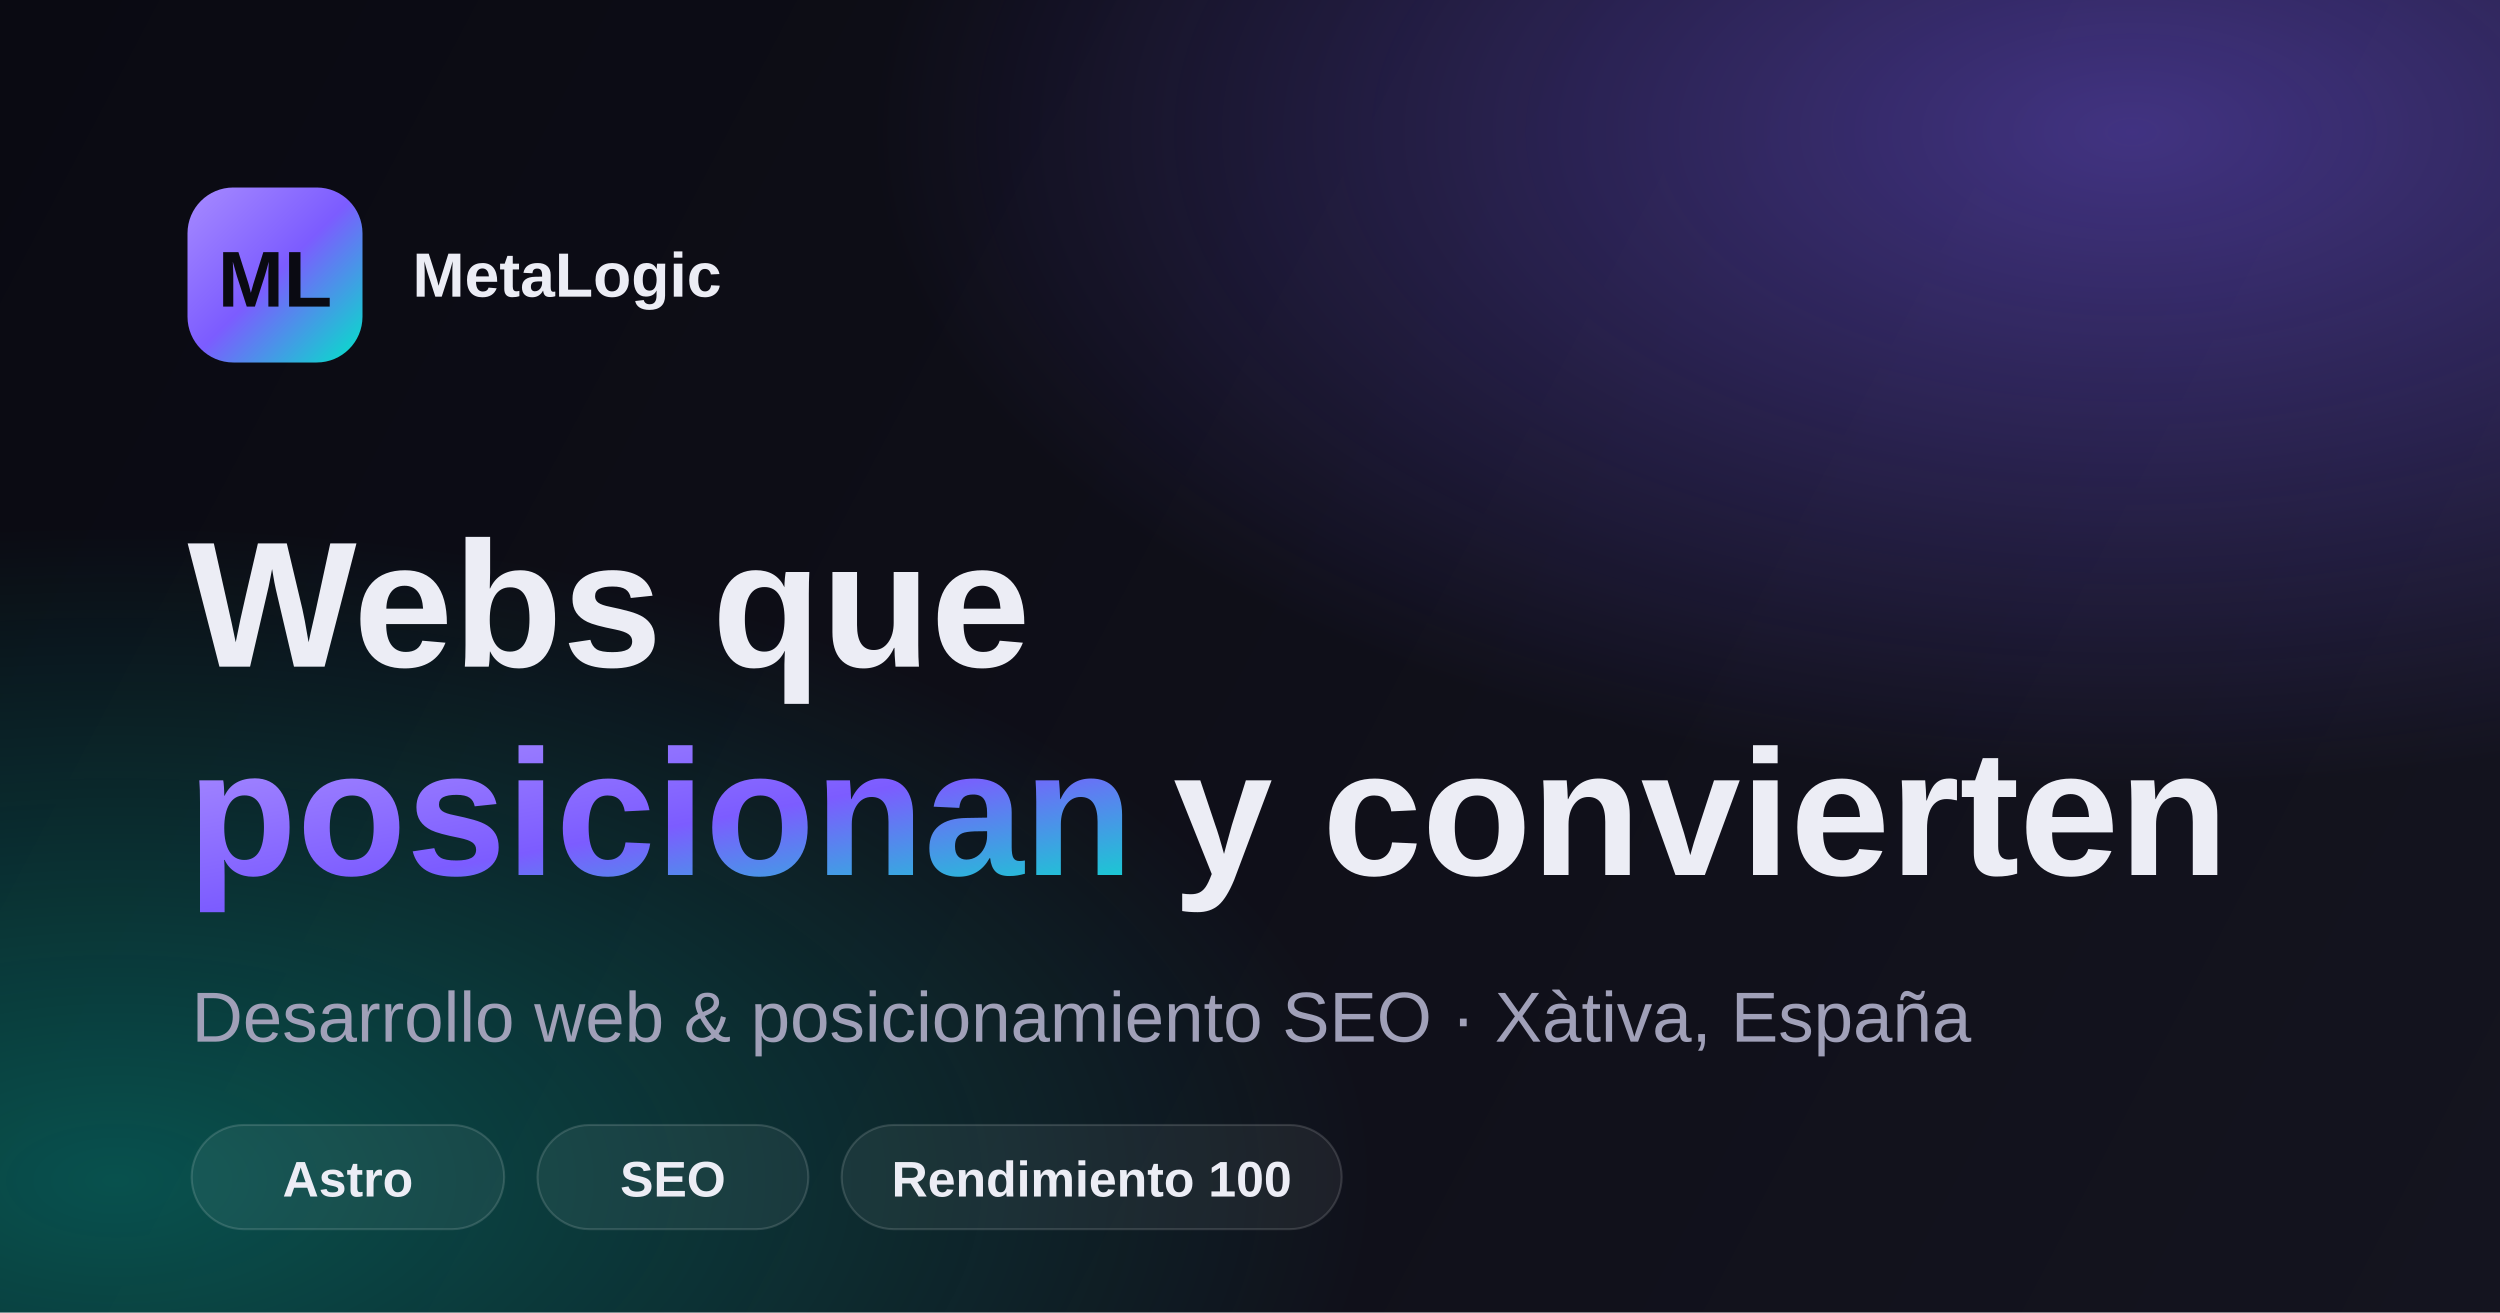
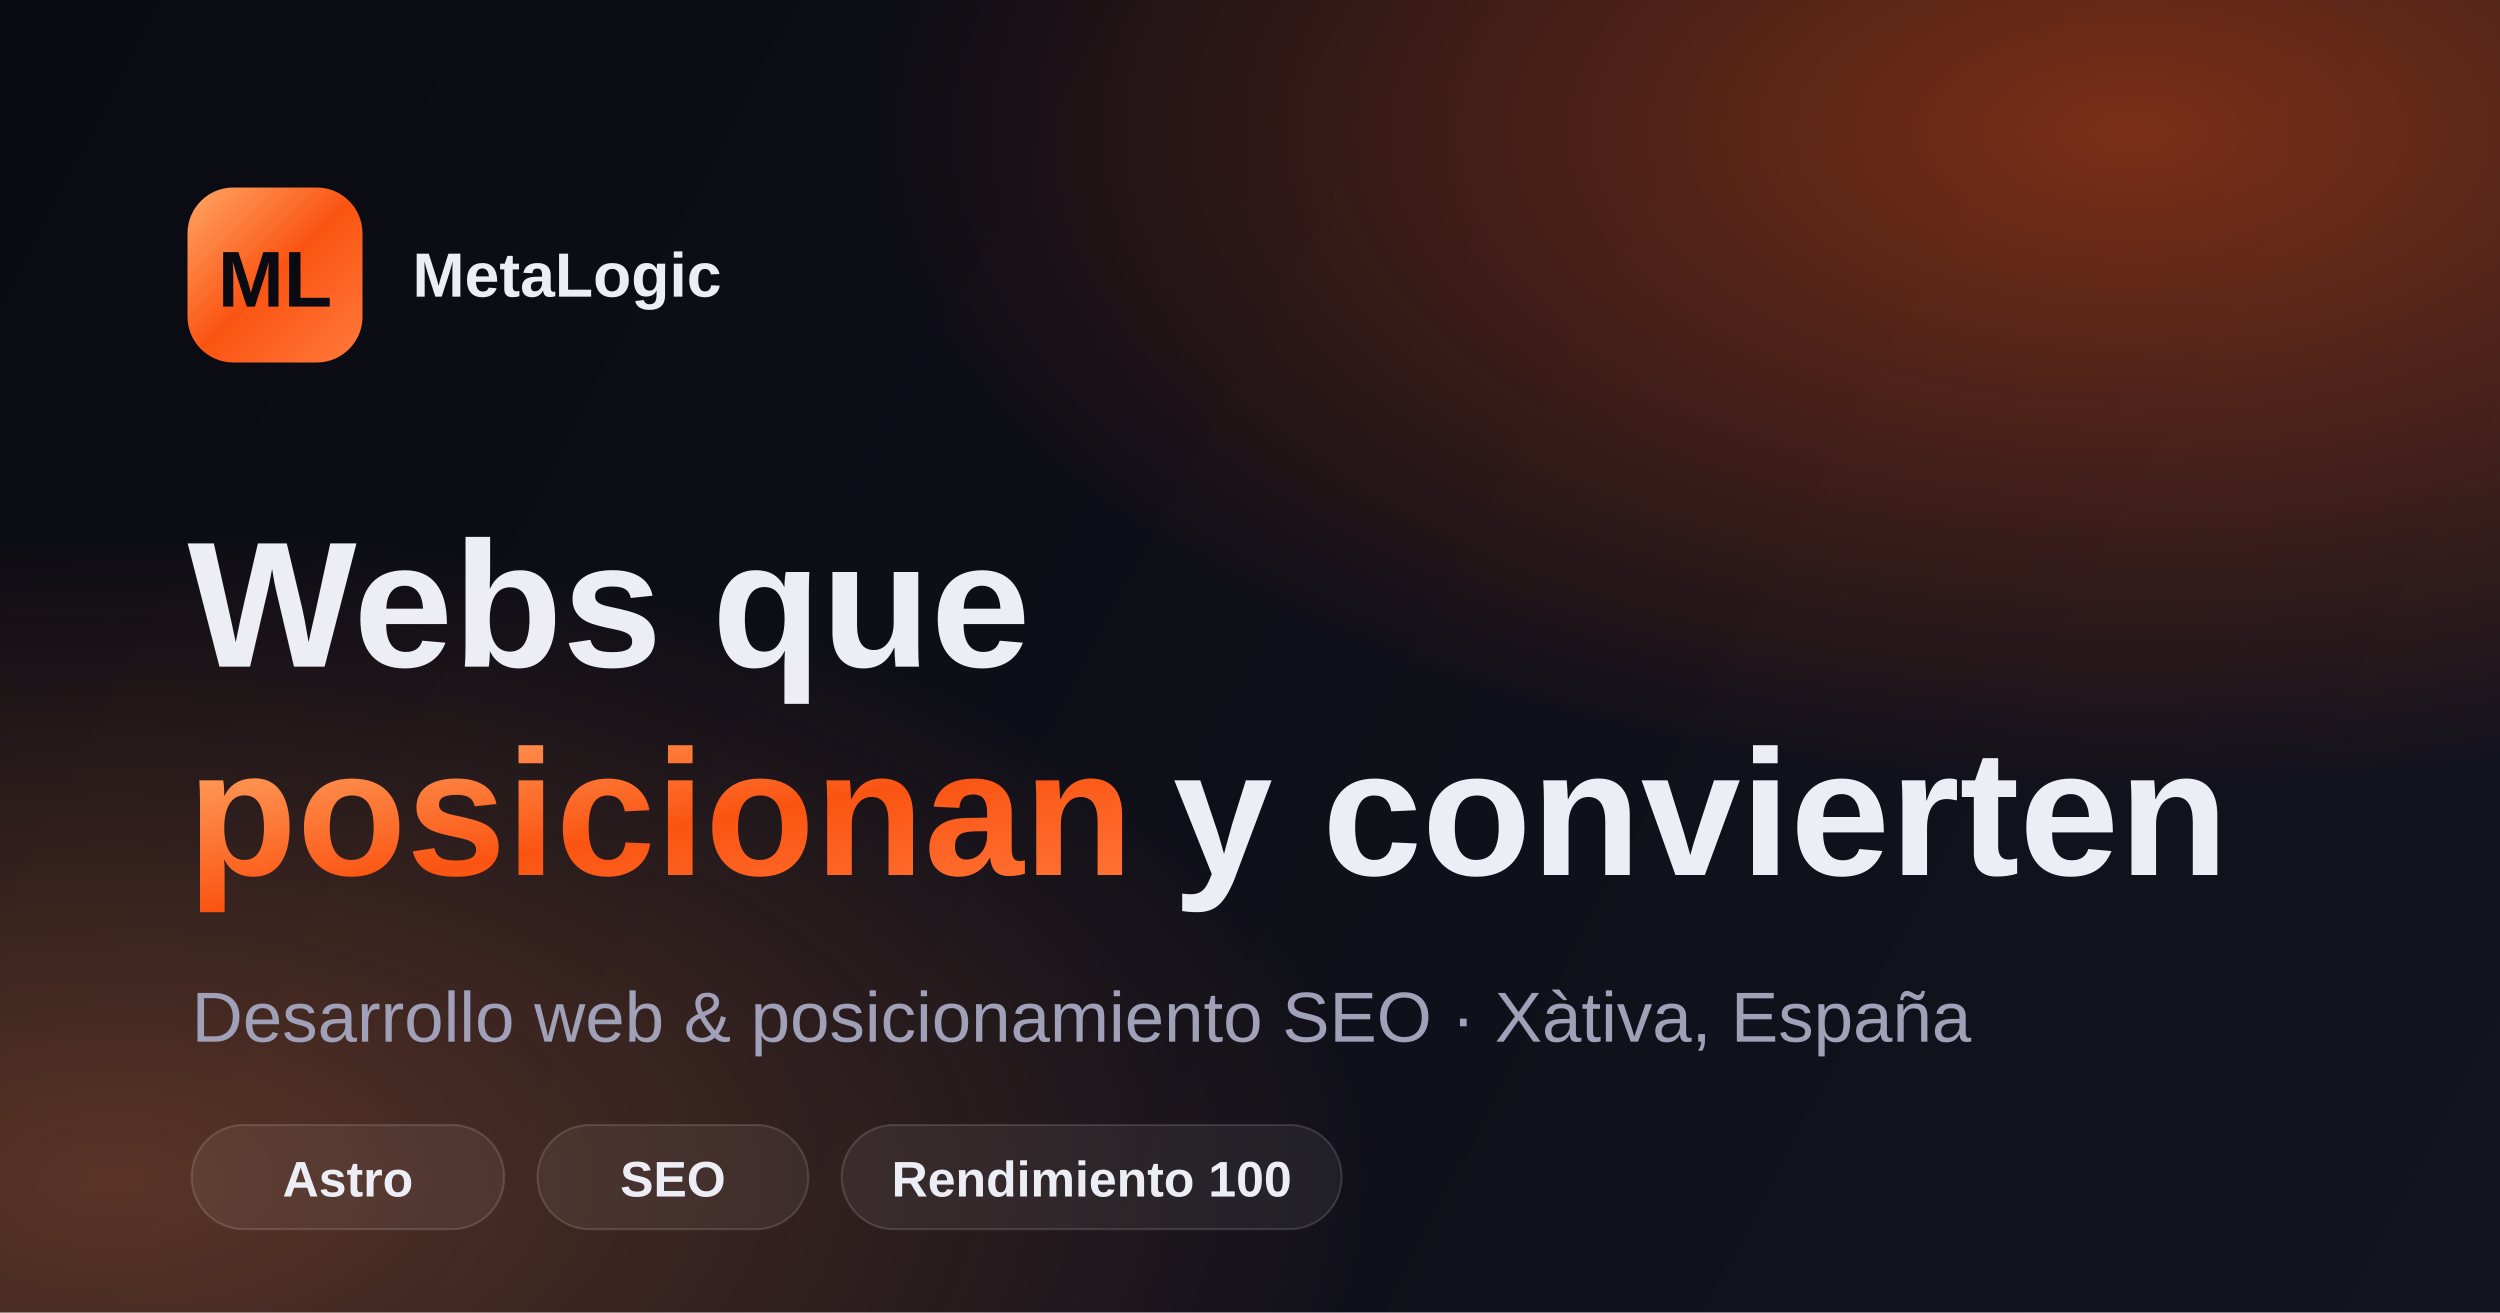
<svg xmlns="http://www.w3.org/2000/svg" viewBox="0 0 1200 630" width="1200" height="630">
  <defs>
    <linearGradient id="bg" x1="0" y1="0" x2="1200" y2="630" gradientUnits="userSpaceOnUse">
      <stop offset="0" stop-color="#0a0a12" />
      <stop offset="1" stop-color="#14141f" />
    </linearGradient>
    <linearGradient id="accent" x1="0" y1="0" x2="1" y2="1">
-       <stop offset="0" stop-color="#a78bff" />
-       <stop offset="0.5" stop-color="#7c5cff" />
-       <stop offset="1" stop-color="#00e5c7" />
+       <stop offset="0" stop-color="#ffa766" />
+       <stop offset="0.5" stop-color="#fb5412" />
+       <stop offset="1" stop-color="#ff7a3c" />
    </linearGradient>
    <radialGradient id="glow1" cx="0.85" cy="0.1" r="0.5">
-       <stop offset="0" stop-color="#7c5cff" stop-opacity="0.45" />
-       <stop offset="1" stop-color="#7c5cff" stop-opacity="0" />
+       <stop offset="0" stop-color="#fb5412" stop-opacity="0.45" />
+       <stop offset="1" stop-color="#fb5412" stop-opacity="0" />
    </radialGradient>
    <radialGradient id="glow2" cx="0.05" cy="0.9" r="0.5">
-       <stop offset="0" stop-color="#00e5c7" stop-opacity="0.32" />
-       <stop offset="1" stop-color="#00e5c7" stop-opacity="0" />
+       <stop offset="0" stop-color="#ff8a4c" stop-opacity="0.32" />
+       <stop offset="1" stop-color="#ff8a4c" stop-opacity="0" />
    </radialGradient>
  </defs>
  <rect width="1200" height="630" fill="url(#bg)" />
  <rect width="1200" height="630" fill="url(#glow1)" />
  <rect width="1200" height="630" fill="url(#glow2)" />
  <g transform="translate(90, 90)">
    <rect width="84" height="84" rx="22" fill="url(#accent)" />
    <text x="42" y="44" text-anchor="middle" dominant-baseline="central" font-family="'Segoe UI', Arial, sans-serif" font-weight="700" font-size="38" fill="#0a0a12">ML</text>
    <text x="108" y="42" dominant-baseline="central" font-family="'Segoe UI', Arial, sans-serif" font-weight="700" font-size="30" fill="#ecedf5">MetaLogic</text>
  </g>
  <text x="90" y="320" font-family="'Segoe UI', Arial, sans-serif" font-weight="700" font-size="86" fill="#ecedf5">Webs que</text>
  <text x="90" y="420" font-family="'Segoe UI', Arial, sans-serif" font-weight="700" font-size="86" fill="url(#accent)">posicionan</text>
  <text x="563" y="420" font-family="'Segoe UI', Arial, sans-serif" font-weight="700" font-size="86" fill="#ecedf5">y convierten</text>
  <text x="92" y="500" font-family="'Segoe UI', Arial, sans-serif" font-weight="400" font-size="34" fill="#a0a0b8">Desarrollo web &amp; posicionamiento SEO · Xàtiva, España</text>
  <g font-family="'Segoe UI', Arial, sans-serif" font-weight="600" font-size="24" fill="#ecedf5">
    <rect x="92" y="540" width="150" height="50" rx="25" fill="rgba(255,255,255,0.06)" stroke="rgba(255,255,255,0.14)" />
    <text x="167" y="566" text-anchor="middle" dominant-baseline="central">Astro</text>
    <rect x="258" y="540" width="130" height="50" rx="25" fill="rgba(255,255,255,0.06)" stroke="rgba(255,255,255,0.14)" />
    <text x="323" y="566" text-anchor="middle" dominant-baseline="central">SEO</text>
    <rect x="404" y="540" width="240" height="50" rx="25" fill="rgba(255,255,255,0.06)" stroke="rgba(255,255,255,0.14)" />
    <text x="524" y="566" text-anchor="middle" dominant-baseline="central">Rendimiento 100</text>
  </g>
</svg>
